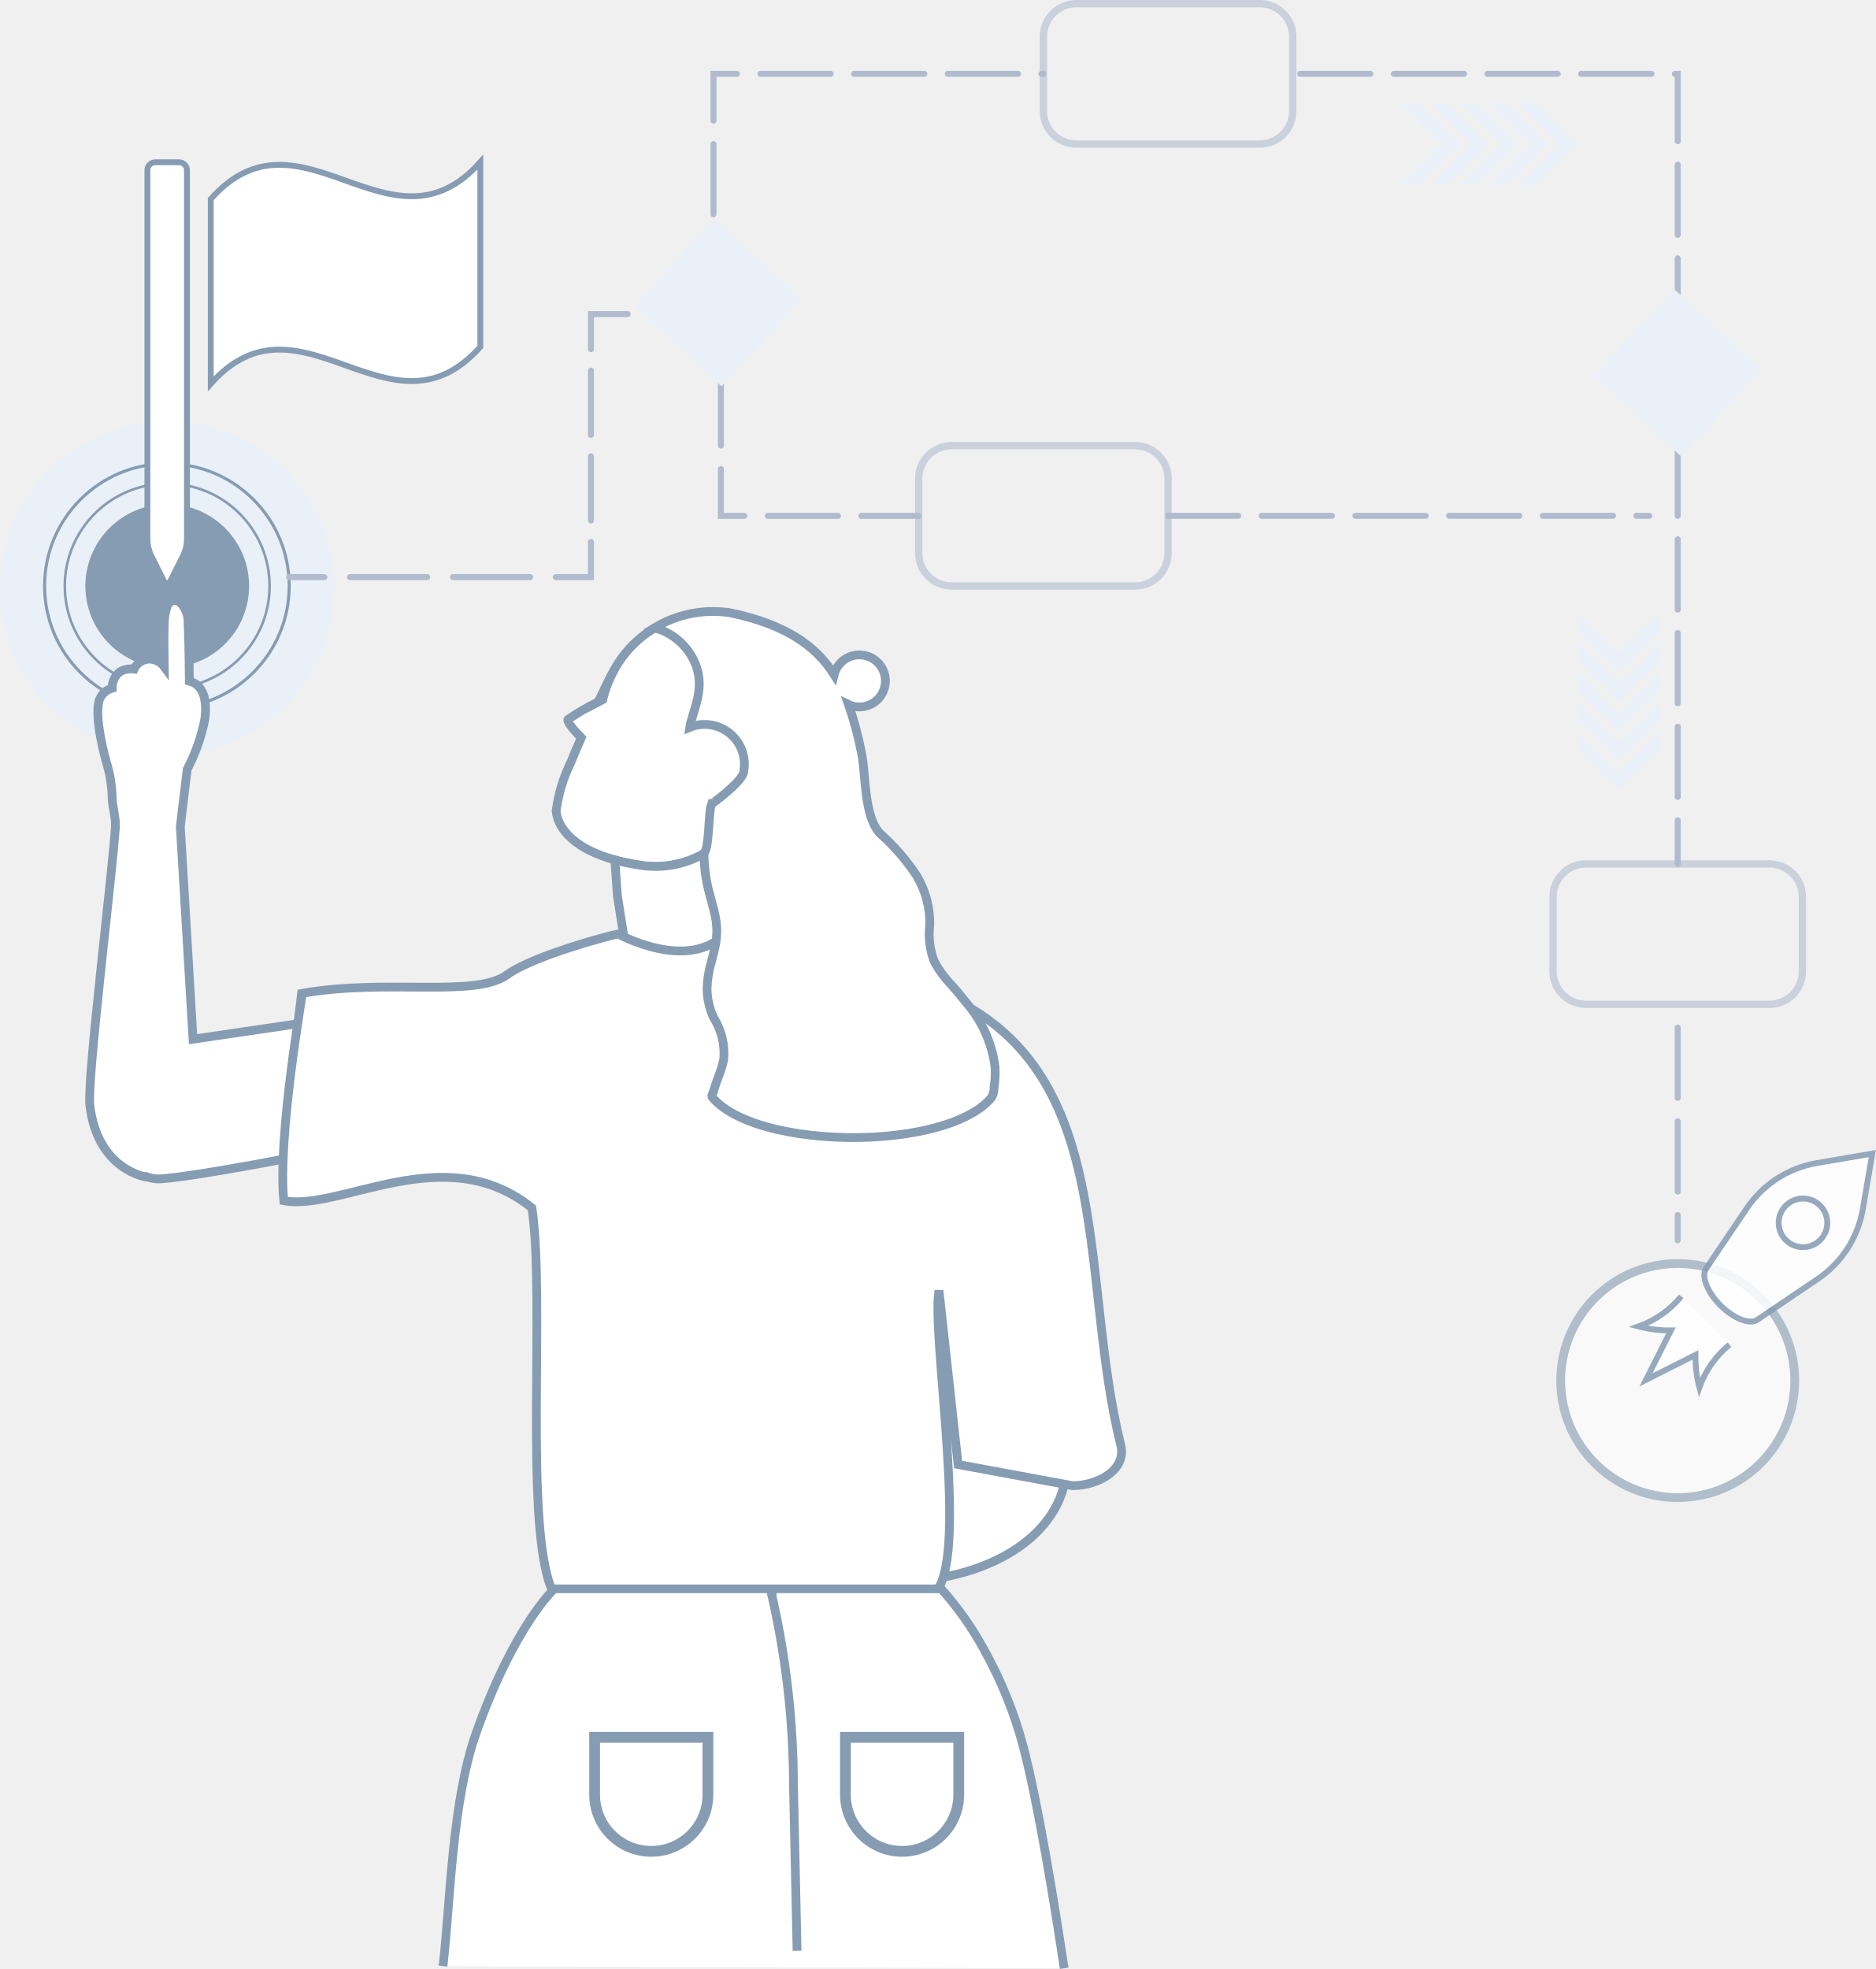
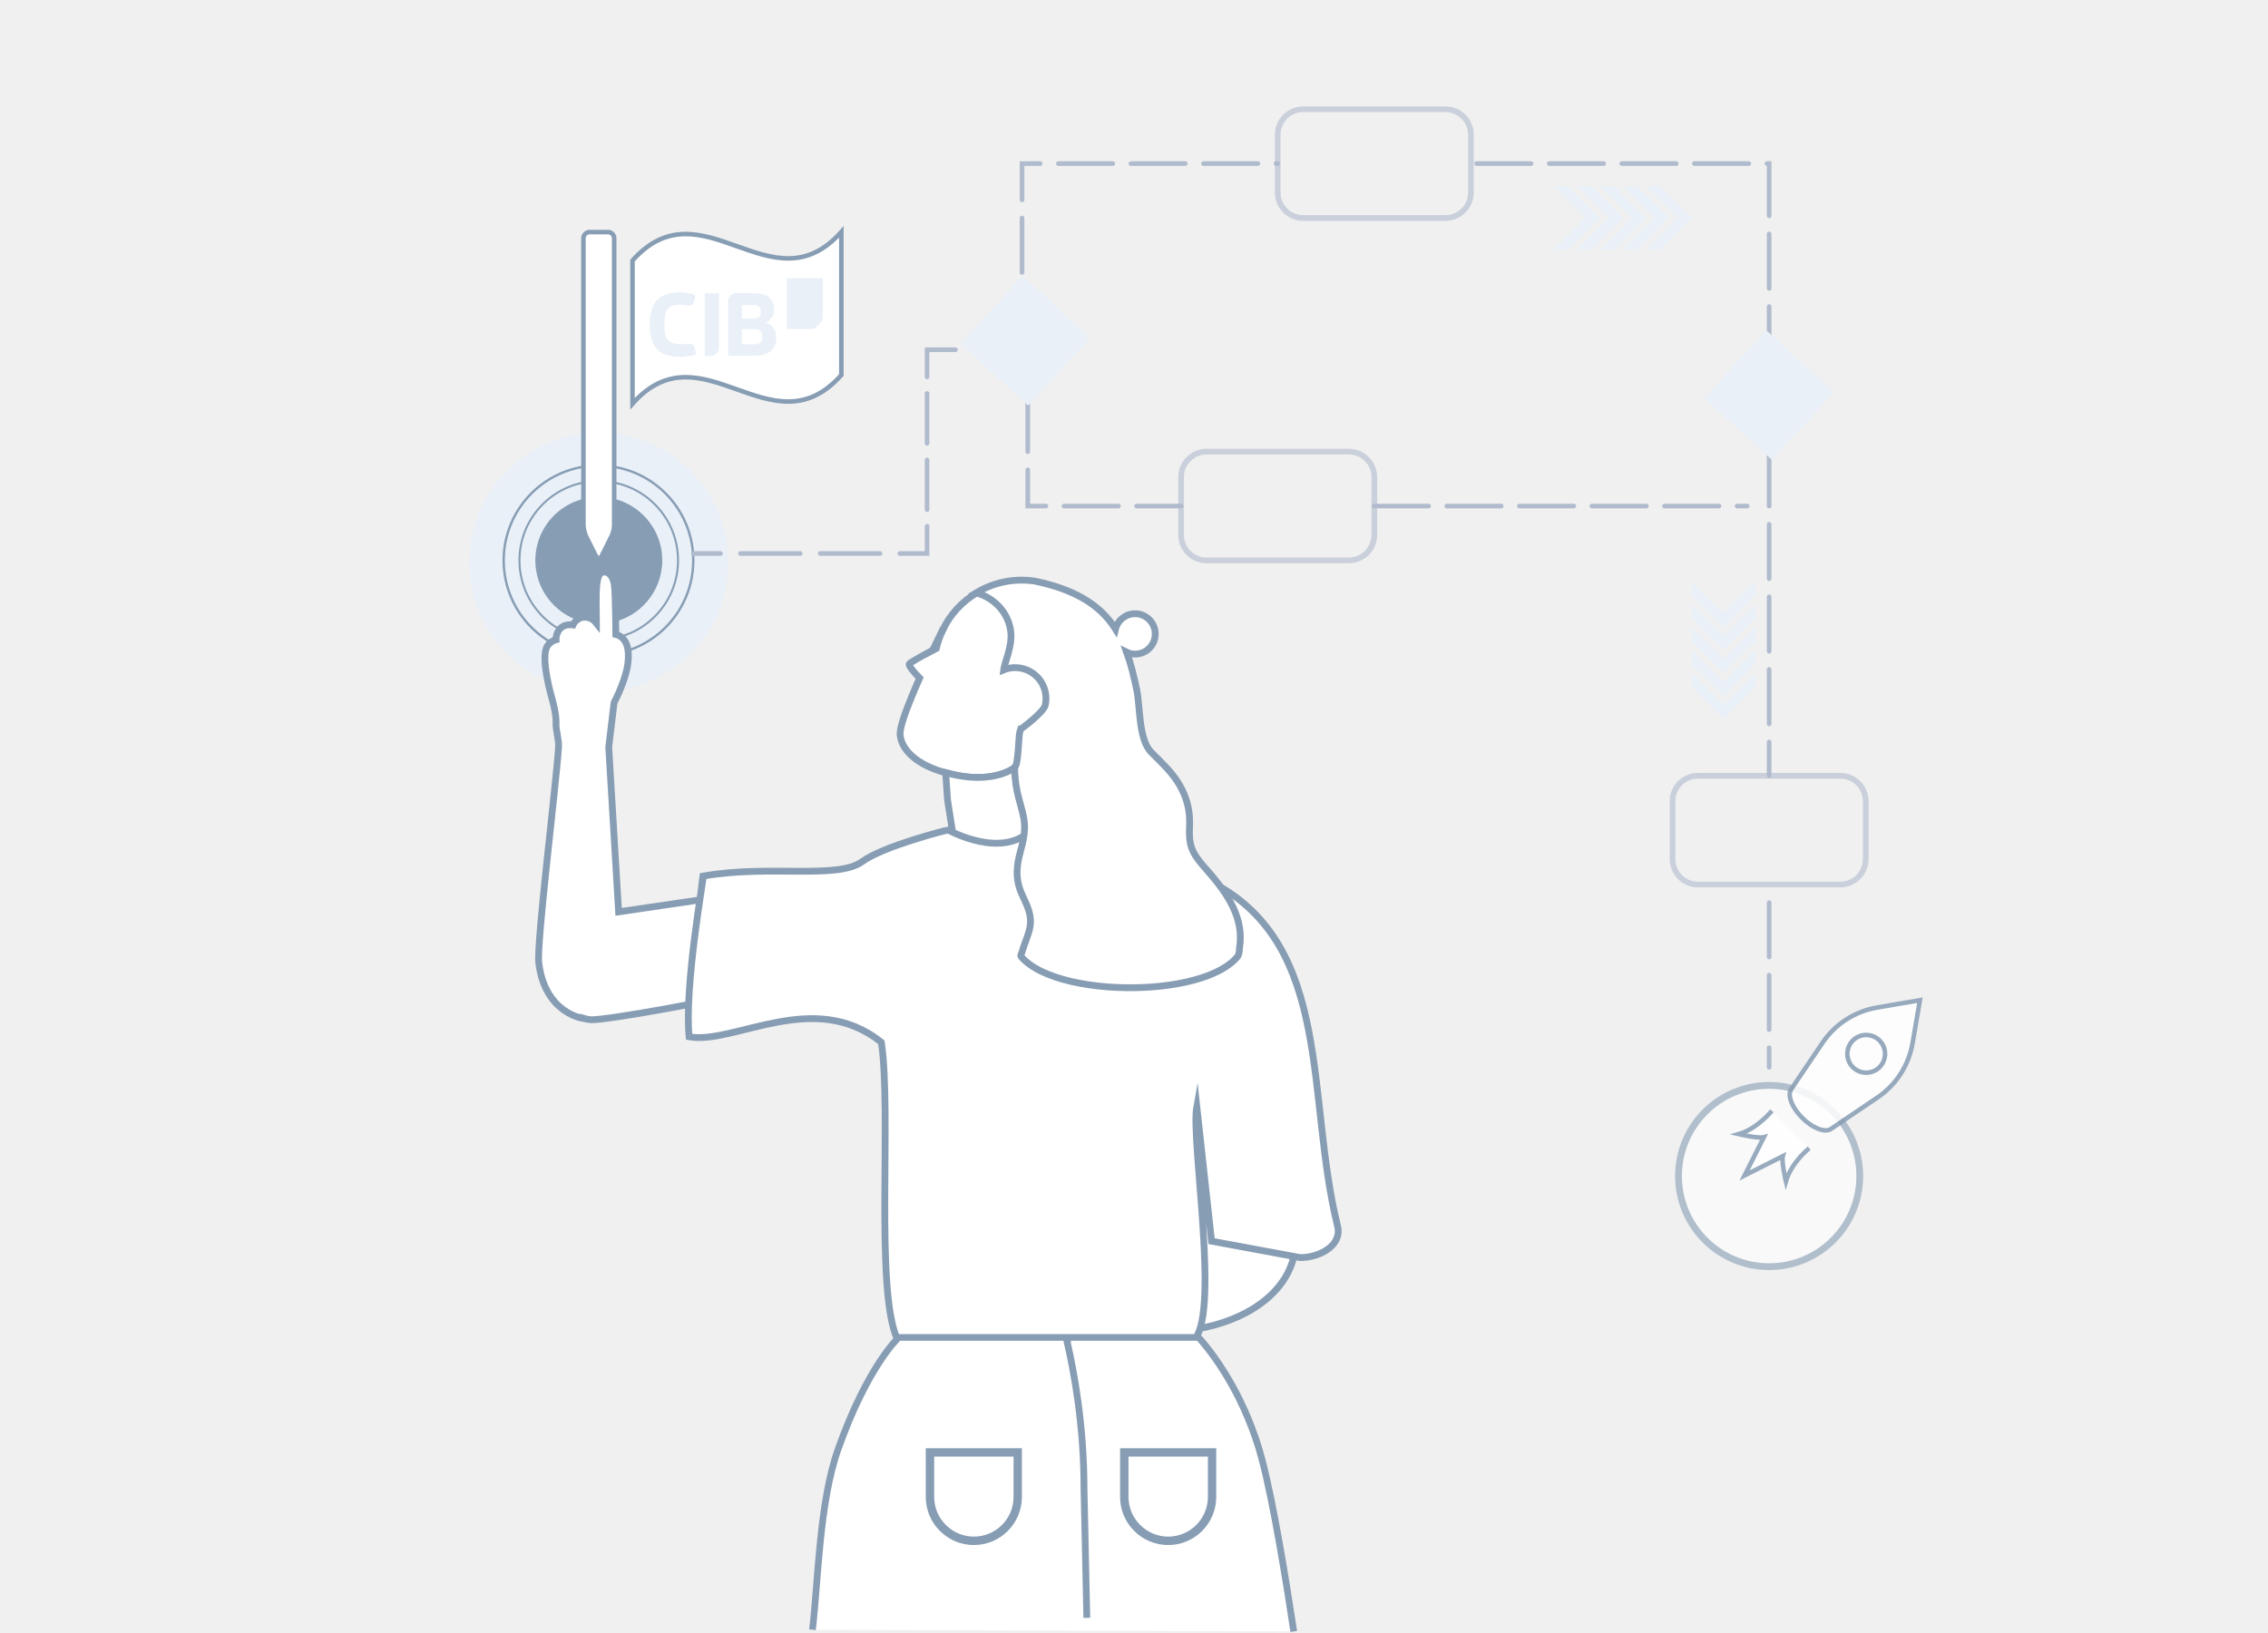
- <svg xmlns="http://www.w3.org/2000/svg" id="Group_1823" data-name="Group 1823" width="160.214" height="168.163" viewBox="0 0 160.214 168.163">
-   <defs>
-     <clipPath id="clip-path">
-       <rect id="Rectangle_905" data-name="Rectangle 905" width="160.214" height="168.163" fill="none" />
-     </clipPath>
-     <clipPath id="clip-path-3">
-       <rect id="Rectangle_894" data-name="Rectangle 894" width="20.738" height="20.739" transform="translate(132.923 107.538)" fill="none" />
-     </clipPath>
-     <clipPath id="clip-path-4">
-       <rect id="Rectangle_897" data-name="Rectangle 897" width="21.924" height="12.615" transform="translate(88.801)" fill="none" />
-     </clipPath>
-     <clipPath id="clip-path-5">
-       <rect id="Rectangle_899" data-name="Rectangle 899" width="21.924" height="12.615" transform="translate(78.152 37.747)" fill="none" />
-     </clipPath>
-     <clipPath id="clip-path-6">
-       <rect id="Rectangle_901" data-name="Rectangle 901" width="21.924" height="12.615" transform="translate(132.33 73.472)" fill="none" />
-     </clipPath>
-     <clipPath id="clip-path-7">
-       <rect id="Rectangle_903" data-name="Rectangle 903" width="21.251" height="21.251" transform="translate(138.963 98.214)" fill="none" />
-     </clipPath>
-   </defs>
-   <g id="Group_1822" data-name="Group 1822" clip-path="url(#clip-path)">
-     <path id="Path_4294" data-name="Path 4294" d="M134.746,12.305l-3.5,3.5h-1.55l3.5-3.5-3.5-3.5h1.55Z" fill="#e9f0f7" />
-     <path id="Path_4295" data-name="Path 4295" d="M132.22,12.305l-3.5,3.5h-1.55l3.5-3.5-3.5-3.5h1.55Z" fill="#e9f0f7" />
-     <path id="Path_4296" data-name="Path 4296" d="M129.694,12.305l-3.5,3.5h-1.55l3.5-3.5-3.5-3.5h1.55Z" fill="#e9f0f7" />
-     <path id="Path_4297" data-name="Path 4297" d="M127.168,12.305l-3.5,3.5h-1.55l3.5-3.5-3.5-3.5h1.55Z" fill="#e9f0f7" />
-     <path id="Path_4298" data-name="Path 4298" d="M124.642,12.305l-3.5,3.5h-1.55l3.5-3.5-3.5-3.5h1.55Z" fill="#e9f0f7" />
-     <path id="Path_4299" data-name="Path 4299" d="M138.246,67.516l-3.5-3.5v-1.55l3.5,3.5,3.5-3.5v1.55Z" fill="#e9f0f7" />
-     <path id="Path_4300" data-name="Path 4300" d="M138.246,64.99l-3.5-3.5v-1.55l3.5,3.5,3.5-3.5v1.55Z" fill="#e9f0f7" />
-     <path id="Path_4301" data-name="Path 4301" d="M138.246,62.464l-3.5-3.5v-1.55l3.5,3.5,3.5-3.5v1.55Z" fill="#e9f0f7" />
-     <path id="Path_4302" data-name="Path 4302" d="M138.246,59.938l-3.5-3.5v-1.55l3.5,3.5,3.5-3.5v1.55Z" fill="#e9f0f7" />
-     <path id="Path_4303" data-name="Path 4303" d="M138.246,57.412l-3.5-3.5V52.36l3.5,3.5,3.5-3.5v1.55Z" fill="#e9f0f7" />
-     <g id="Group_1821" data-name="Group 1821">
-       <g id="Group_1820" data-name="Group 1820" clip-path="url(#clip-path)">
-         <path id="Path_4304" data-name="Path 4304" d="M28.559,50.238A14.28,14.28,0,1,1,14.28,35.959,14.279,14.279,0,0,1,28.559,50.238" fill="#e9f0f7" />
-         <path id="Path_4305" data-name="Path 4305" d="M21.274,50.049a6.978,6.978,0,0,1-5.91,6.9,6.382,6.382,0,0,1-1.08.09,7.136,7.136,0,0,1-2.13-.33,6.991,6.991,0,1,1,9.12-6.66" fill="#869cb3" />
-         <g id="Group_1807" data-name="Group 1807" opacity="0.6">
-           <g id="Group_1806" data-name="Group 1806">
-             <g id="Group_1805" data-name="Group 1805" clip-path="url(#clip-path-3)">
-               <path id="Path_4306" data-name="Path 4306" d="M153.286,117.907a9.994,9.994,0,1,1-9.994-9.994,9.994,9.994,0,0,1,9.994,9.994" fill="#fff" />
-               <path id="Path_4307" data-name="Path 4307" d="M153.286,117.907a9.994,9.994,0,1,1-9.994-9.994A9.994,9.994,0,0,1,153.286,117.907Z" fill="none" stroke="#869cb3" stroke-width="0.75" />
-             </g>
-           </g>
-         </g>
-         <circle id="Ellipse_9" data-name="Ellipse 9" cx="8.745" cy="8.745" r="8.745" transform="translate(5.534 41.304)" fill="none" stroke="#869cb3" stroke-width="0.219" />
-         <path id="Path_4308" data-name="Path 4308" d="M24.7,50.049A10.446,10.446,0,1,1,14.252,39.6,10.446,10.446,0,0,1,24.7,50.049Z" fill="none" stroke="#869cb3" stroke-width="0.261" />
-         <line id="Line_326" data-name="Line 326" x2="3" transform="translate(24.698 49.288)" fill="none" stroke="#b0bbce" stroke-linecap="round" stroke-width="0.511" />
-         <line id="Line_327" data-name="Line 327" x2="16.479" transform="translate(29.896 49.288)" fill="none" stroke="#b0bbce" stroke-linecap="round" stroke-width="0.511" stroke-dasharray="6.592 2.197" />
-         <path id="Path_4309" data-name="Path 4309" d="M47.473,49.288h3v-3" fill="none" stroke="#b0bbce" stroke-linecap="round" stroke-width="0.511" />
-         <line id="Line_328" data-name="Line 328" y1="13.719" transform="translate(50.473 30.74)" fill="none" stroke="#b0bbce" stroke-linecap="round" stroke-width="0.511" stroke-dasharray="5.488 1.829" />
-         <path id="Path_4310" data-name="Path 4310" d="M50.473,29.825v-3H53.6" fill="none" stroke="#b0bbce" stroke-linecap="round" stroke-width="0.511" />
-         <path id="Path_4311" data-name="Path 4311" d="M60.939,18.3V6.307H89.114" fill="none" stroke="#b0bbce" stroke-linecap="round" stroke-width="0.511" stroke-dasharray="6 2" />
-         <path id="Path_4312" data-name="Path 4312" d="M61.572,32.059v12H78.465" fill="none" stroke="#b0bbce" stroke-linecap="round" stroke-width="0.511" stroke-dasharray="6 2" />
-         <rect id="Rectangle_895" data-name="Rectangle 895" width="10.114" height="10.114" transform="translate(54.171 26.149) rotate(-47.436)" fill="#e9f0f7" />
-         <g id="Group_1810" data-name="Group 1810" opacity="0.6">
-           <g id="Group_1809" data-name="Group 1809">
-             <g id="Group_1808" data-name="Group 1808" clip-path="url(#clip-path-4)">
-               <rect id="Rectangle_896" data-name="Rectangle 896" width="21.297" height="11.989" rx="2.811" transform="translate(89.114 0.313)" fill="none" stroke="#b0bbce" stroke-linecap="round" stroke-width="0.626" />
-             </g>
-           </g>
-         </g>
-         <g id="Group_1813" data-name="Group 1813" opacity="0.6">
-           <g id="Group_1812" data-name="Group 1812">
-             <g id="Group_1811" data-name="Group 1811" clip-path="url(#clip-path-5)">
-               <rect id="Rectangle_898" data-name="Rectangle 898" width="21.297" height="11.989" rx="2.811" transform="translate(78.465 38.06)" fill="none" stroke="#b0bbce" stroke-linecap="round" stroke-width="0.626" />
-             </g>
-           </g>
-         </g>
-         <g id="Group_1816" data-name="Group 1816" opacity="0.6">
-           <g id="Group_1815" data-name="Group 1815">
-             <g id="Group_1814" data-name="Group 1814" clip-path="url(#clip-path-6)">
-               <rect id="Rectangle_900" data-name="Rectangle 900" width="21.297" height="11.989" rx="2.811" transform="translate(132.643 73.785)" fill="none" stroke="#b0bbce" stroke-linecap="round" stroke-width="0.626" />
-             </g>
-           </g>
-         </g>
-         <path id="Path_4313" data-name="Path 4313" d="M111.045,6.307h32.247V73.784" fill="none" stroke="#b0bbce" stroke-linecap="round" stroke-width="0.511" stroke-dasharray="6 2" />
-         <line id="Line_329" data-name="Line 329" x2="41.102" transform="translate(99.763 44.054)" fill="none" stroke="#b0bbce" stroke-linecap="round" stroke-width="0.511" stroke-dasharray="6 2" />
-         <line id="Line_330" data-name="Line 330" y2="18.158" transform="translate(143.292 87.764)" fill="none" stroke="#b0bbce" stroke-linecap="round" stroke-width="0.511" stroke-dasharray="6 2" />
-         <rect id="Rectangle_902" data-name="Rectangle 902" width="10.114" height="10.114" transform="translate(136.147 32.144) rotate(-47.436)" fill="#e9f0f7" />
-         <path id="Path_4314" data-name="Path 4314" d="M29.857,97.731c-1.78.667-14.86,3.054-16.465,2.95a3.21,3.21,0,0,1-.816-.162l-.013.02S8.355,100,7.675,94.421c-.259-2.156,1.9-19.575,2.184-23.815.051-.712-.318-2.007-.279-2.544A11.2,11.2,0,0,0,9.088,65.1s-1.107-3.813-.6-5.335a1.635,1.635,0,0,1,1.094-.99,1.721,1.721,0,0,1,.647-1.392,1.887,1.887,0,0,1,1.217-.24,1.486,1.486,0,0,1,1.353-.854,1.634,1.634,0,0,1,1.237.666c-.007-1.068-.052-2.136-.02-3.2,0-.13.007-.259.013-.4a4.68,4.68,0,0,1,.3-1.709.7.7,0,0,1,1.061-.194,2.416,2.416,0,0,1,.674,1.858c.013.161.019.362.026.6.051,1.289.077,3.509.084,4.26.867.227,1.6,1.068,1.321,3.257A15.692,15.692,0,0,1,15.99,65.7l-.11.88-.48,4.027L16.487,88.75l11.559-1.7c.356,4.48-.6,7.622,1.811,10.684" fill="#fff" />
-         <path id="Path_4315" data-name="Path 4315" d="M29.857,97.731c-1.78.667-14.86,3.054-16.465,2.95a3.21,3.21,0,0,1-.816-.162l-.013.02S8.355,100,7.675,94.421c-.259-2.156,1.9-19.575,2.184-23.815.051-.712-.318-2.007-.279-2.544A11.2,11.2,0,0,0,9.088,65.1s-1.107-3.813-.6-5.335a1.635,1.635,0,0,1,1.094-.99,1.721,1.721,0,0,1,.647-1.392,1.887,1.887,0,0,1,1.217-.24,1.486,1.486,0,0,1,1.353-.854,1.634,1.634,0,0,1,1.237.666c-.007-1.068-.052-2.136-.02-3.2,0-.13.007-.259.013-.4a4.68,4.68,0,0,1,.3-1.709.7.7,0,0,1,1.061-.194,2.416,2.416,0,0,1,.674,1.858c.013.161.019.362.026.6.051,1.289.077,3.509.084,4.26.867.227,1.6,1.068,1.321,3.257A15.692,15.692,0,0,1,15.99,65.7l-.11.88-.48,4.027L16.487,88.75l11.559-1.7C28.4,91.527,27.442,94.669,29.857,97.731Z" fill="none" stroke="#869cb3" stroke-width="0.75" />
-         <path id="Path_4316" data-name="Path 4316" d="M91.129,125.208c-.25,5.12-4.86,8.25-9.92,9.36a19.676,19.676,0,0,1-3.39.44,9.337,9.337,0,0,1-8.73-5.67H78.7c.71-3.33,1.44-7,2.14-10.81l10.05.79a34.775,34.775,0,0,1,.24,5.89" fill="#fff" />
-         <path id="Path_4317" data-name="Path 4317" d="M91.129,125.208c-.25,5.12-4.86,8.25-9.92,9.36a19.676,19.676,0,0,1-3.39.44,9.337,9.337,0,0,1-8.73-5.67H78.7c.71-3.33,1.44-7,2.14-10.81l10.05.79A34.775,34.775,0,0,1,91.129,125.208Z" fill="none" stroke="#869cb3" stroke-width="0.75" />
-         <path id="Path_4318" data-name="Path 4318" d="M67.309,65.551c-.43.34.089,3.848-.461,3.948-.01,0-6.691,2.959-6.691,3.369a1.462,1.462,0,0,1-.13.09,8.359,8.359,0,0,1-5.67.88,16.923,16.923,0,0,1-1.84-.39v-.01c-3.22-.87-4.86-2.51-5.019-4.17a13.268,13.268,0,0,1,1.25-4.15c.049-.12.109-.24.149-.36a.2.2,0,0,1,.04-.08c.01-.03.02-.05.03-.08a1.214,1.214,0,0,0,.07-.18,2.879,2.879,0,0,0,.13-.31c.16-.37.321-.74.48-1.1-.61-.61-1.26-1.39-1.14-1.56a20.478,20.478,0,0,1,2.57-1.5l.01-.01c.13-.07.26-.14.38-.2a9.4,9.4,0,0,1,.71-1.99,9.532,9.532,0,0,1,3.76-4.13c1.58.47,6.25.549,6.86,2.139.67,1.74.935,1.8.435,3.487-.059.2,4.667,5.827,4.077,6.307" fill="#fff" />
-         <path id="Path_4319" data-name="Path 4319" d="M67.309,65.551c-.43.34.089,3.848-.461,3.948-.01,0-6.691,2.959-6.691,3.369a1.462,1.462,0,0,1-.13.09,8.359,8.359,0,0,1-5.67.88,16.923,16.923,0,0,1-1.84-.39v-.01c-3.22-.87-4.86-2.51-5.019-4.17a13.268,13.268,0,0,1,1.25-4.15c.049-.12.109-.24.149-.36a.2.2,0,0,1,.04-.08c.01-.03.02-.05.03-.08a1.214,1.214,0,0,0,.07-.18,2.879,2.879,0,0,0,.13-.31c.16-.37.321-.74.48-1.1-.61-.61-1.26-1.39-1.14-1.56a20.478,20.478,0,0,1,2.57-1.5l.01-.01c.13-.07.26-.14.38-.2a9.4,9.4,0,0,1,.71-1.99,9.532,9.532,0,0,1,3.76-4.13c1.58.47,6.25.549,6.86,2.139.67,1.74.935,1.8.435,3.487C63.173,59.444,67.9,65.071,67.309,65.551Z" fill="none" stroke="#869cb3" stroke-width="0.75" />
-         <path id="Path_4320" data-name="Path 4320" d="M52.177,57.748a9.4,9.4,0,0,0-.71,1.99c-.12.06-.25.13-.38.2.62-1.3,1.08-2.19,1.08-2.19Z" fill="#fff" />
-         <path id="Path_4321" data-name="Path 4321" d="M52.177,57.748a9.4,9.4,0,0,0-.71,1.99c-.12.06-.25.13-.38.2.62-1.3,1.08-2.19,1.08-2.19Z" fill="none" stroke="#869cb3" stroke-width="0.75" />
-         <path id="Path_4322" data-name="Path 4322" d="M62.14,84.979H54.07l-1.343-8.5-.21-2.99v-.04a16.923,16.923,0,0,0,1.84.39,8.359,8.359,0,0,0,5.67-.88,1.462,1.462,0,0,0,.13-.09,14.327,14.327,0,0,0,.23,2.38c.2,1.11.6,2.17.79,3.28.14.81,1.113,5.681.963,6.451" fill="#fff" />
-         <path id="Path_4323" data-name="Path 4323" d="M62.14,84.979H54.07l-1.343-8.5-.21-2.99v-.04a16.923,16.923,0,0,0,1.84.39,8.359,8.359,0,0,0,5.67-.88,1.462,1.462,0,0,0,.13-.09,14.327,14.327,0,0,0,.23,2.38c.2,1.11.6,2.17.79,3.28C61.317,79.338,62.29,84.209,62.14,84.979Z" fill="none" stroke="#869cb3" stroke-width="0.75" />
-         <path id="Path_4324" data-name="Path 4324" d="M95.722,123.429c-3.5-14.12-.445-30.841-13.735-37.841,1.3,1.66-6.483-3.573-10.913-3.363-5.5.26-9.288-1.743-9.068-2.553-3.225,3.426-9.206.09-9.206.09-.263.021-7.139,1.783-9.483,3.484-2.717,1.991-10.245.318-17.489,1.586.01.1-2.133,12.284-1.59,17.716,4.89.906,13.768-5.361,21.192.615,1.161,7.62-.729,27.278,1.758,32.728l32.519.247c3.208-2.371-.208-22.1.492-25.913l1.63,14.85,9.779,1.81c2.159,0,4.634-1.356,4.114-3.456" fill="#fff" />
-         <path id="Path_4325" data-name="Path 4325" d="M95.722,123.429c-3.5-14.12-.445-30.841-13.735-37.841,1.3,1.66-6.483-3.573-10.913-3.363-5.5.26-9.288-1.743-9.068-2.553-3.225,3.426-9.206.09-9.206.09-.263.021-7.139,1.783-9.483,3.484-2.717,1.991-10.245.318-17.489,1.586.01.1-2.133,12.284-1.59,17.716,4.89.906,13.768-5.361,21.192.615,1.161,7.62-.729,27.278,1.758,32.728l32.519.247c3.208-2.371-.208-22.1.492-25.913l1.63,14.85,9.779,1.81C93.767,126.885,96.242,125.529,95.722,123.429Z" fill="none" stroke="#869cb3" stroke-width="0.75" />
-         <path id="Path_4326" data-name="Path 4326" d="M37.838,167.914c.635-5.42.74-14.029,2.832-19.92,3.266-9.21,6.677-12.3,6.677-12.3H80.389a27.775,27.775,0,0,1,3.676,5.23,35.7,35.7,0,0,1,3.314,8.18c1.29,4.89,2.678,13.5,3.509,19" fill="#fff" />
-         <path id="Path_4327" data-name="Path 4327" d="M37.838,167.914c.635-5.42.74-14.029,2.832-19.92,3.266-9.21,6.677-12.3,6.677-12.3H80.389a27.775,27.775,0,0,1,3.676,5.23,35.7,35.7,0,0,1,3.314,8.18c1.29,4.89,2.678,13.5,3.509,19" fill="none" stroke="#869cb3" stroke-width="0.742" />
-         <path id="Path_4328" data-name="Path 4328" d="M84.9,92.848a1.663,1.663,0,0,1-.21.88c-1.69,2.05-5.86,3.18-10.29,3.39-5.5.26-11.42-.88-13.56-3.39-.12-.14.07-.37.11-.55.25-.93.7-1.79.87-2.74a5.8,5.8,0,0,0-.87-3.53,5.86,5.86,0,0,1-.56-2.5,9.243,9.243,0,0,1,.37-2.28c.12-.43.23-.85.31-1.26a6.33,6.33,0,0,0,.07-2.34c-.19-1.11-.59-2.17-.79-3.28a14.327,14.327,0,0,1-.23-2.38c.43-.3.42-3.33.57-3.9.03-.12.07-.23.11-.35h.01c.06.01,2.51-1.82,2.69-2.62a3.4,3.4,0,0,0-2.6-4.05,3.355,3.355,0,0,0-1.99.17,3.2,3.2,0,0,1,.13-.56c.5-1.69,1.04-3.07.37-4.81a5.254,5.254,0,0,0-3.51-3.13,9.634,9.634,0,0,1,6.19-1.32h.02a.761.761,0,0,1,.21.03.037.037,0,0,0,.03.01h.03c.58.12,1.12.25,1.63.4h.02c3.69,1.06,5.83,2.7,7.21,4.88a2.223,2.223,0,1,1,2.16,2.76,2.08,2.08,0,0,1-.93-.21,29.961,29.961,0,0,1,1.11,4.14c.4,1.93.18,5.46,1.62,6.91a17.991,17.991,0,0,1,3.1,3.59,7.86,7.86,0,0,1,1.11,4.17,6.6,6.6,0,0,0,.36,3.09,9.011,9.011,0,0,0,1.51,2.07c.42.47.83.96,1.21,1.45a10.433,10.433,0,0,1,2.49,5.49v.03a7.351,7.351,0,0,1-.08,1.74" fill="#fff" />
-         <path id="Path_4329" data-name="Path 4329" d="M84.9,92.848a1.663,1.663,0,0,1-.21.88c-1.69,2.05-5.86,3.18-10.29,3.39-5.5.26-11.42-.88-13.56-3.39-.12-.14.07-.37.11-.55.25-.93.7-1.79.87-2.74a5.8,5.8,0,0,0-.87-3.53,5.86,5.86,0,0,1-.56-2.5,9.243,9.243,0,0,1,.37-2.28c.12-.43.23-.85.31-1.26a6.33,6.33,0,0,0,.07-2.34c-.19-1.11-.59-2.17-.79-3.28a14.327,14.327,0,0,1-.23-2.38c.43-.3.42-3.33.57-3.9.03-.12.07-.23.11-.35h.01c.06.01,2.51-1.82,2.69-2.62a3.4,3.4,0,0,0-2.6-4.05,3.355,3.355,0,0,0-1.99.17,3.2,3.2,0,0,1,.13-.56c.5-1.69,1.04-3.07.37-4.81a5.254,5.254,0,0,0-3.51-3.13,9.634,9.634,0,0,1,6.19-1.32h.02a.761.761,0,0,1,.21.03.037.037,0,0,0,.03.01h.03c.58.12,1.12.25,1.63.4h.02c3.69,1.06,5.83,2.7,7.21,4.88a2.223,2.223,0,1,1,2.16,2.76,2.08,2.08,0,0,1-.93-.21,29.961,29.961,0,0,1,1.11,4.14c.4,1.93.18,5.46,1.62,6.91a17.991,17.991,0,0,1,3.1,3.59,7.86,7.86,0,0,1,1.11,4.17,6.6,6.6,0,0,0,.36,3.09,9.011,9.011,0,0,0,1.51,2.07c.42.47.83.96,1.21,1.45a10.433,10.433,0,0,1,2.49,5.49v.03A7.351,7.351,0,0,1,84.9,92.848Z" fill="none" stroke="#869cb3" stroke-width="0.75" />
-         <path id="Path_4330" data-name="Path 4330" d="M68.076,166.6l-.309-14.254a73.384,73.384,0,0,0-1.87-16.21h.43" fill="#fff" />
-         <path id="Path_4331" data-name="Path 4331" d="M68.076,166.6l-.309-14.254a73.384,73.384,0,0,0-1.87-16.21h.43" fill="none" stroke="#869cb3" stroke-width="0.75" />
-         <path id="Path_4332" data-name="Path 4332" d="M55.624,158.282a5.01,5.01,0,0,0,5.005-5.005v-5.071H50.619v5.071a5.01,5.01,0,0,0,5.005,5.005m4.672-9.743v4.738a4.672,4.672,0,1,1-9.344,0v-4.738Z" fill="#fff" />
-         <path id="Path_4333" data-name="Path 4333" d="M55.624,158.282a5.01,5.01,0,0,0,5.005-5.005v-5.071H50.619v5.071A5.01,5.01,0,0,0,55.624,158.282Zm4.672-9.743v4.738a4.672,4.672,0,1,1-9.344,0v-4.738Z" fill="none" stroke="#869cb3" stroke-width="0.589" />
-         <path id="Path_4334" data-name="Path 4334" d="M77.046,158.282a5.01,5.01,0,0,0,5.005-5.005v-5.071H72.041v5.071a5.01,5.01,0,0,0,5,5.005m4.672-9.743v4.738a4.672,4.672,0,1,1-9.344,0v-4.738Z" fill="#fff" />
-         <path id="Path_4335" data-name="Path 4335" d="M77.046,158.282a5.01,5.01,0,0,0,5.005-5.005v-5.071H72.041v5.071A5.01,5.01,0,0,0,77.046,158.282Zm4.672-9.743v4.738a4.672,4.672,0,1,1-9.344,0v-4.738Z" fill="none" stroke="#869cb3" stroke-width="0.589" />
-         <path id="Path_4336" data-name="Path 4336" d="M13.974,49.574c.166.333.439.333.605,0L15.667,47.4a3.419,3.419,0,0,0,.3-1.281V14.531a.675.675,0,0,0-.676-.674H13.265a.678.678,0,0,0-.677.676V46.121a3.414,3.414,0,0,0,.3,1.281Z" fill="#fff" />
-         <path id="Path_4337" data-name="Path 4337" d="M13.974,49.574c.166.333.439.333.605,0L15.667,47.4a3.419,3.419,0,0,0,.3-1.281V14.531a.675.675,0,0,0-.676-.674H13.265a.678.678,0,0,0-.677.676V46.121a3.414,3.414,0,0,0,.3,1.281Z" fill="none" stroke="#869cb3" stroke-width="0.5" />
-         <path id="Path_4338" data-name="Path 4338" d="M18,17V32.78c7.675-8.628,15.349,5.472,23.024-3.156V13.841C33.349,22.469,25.675,8.37,18,17" fill="#fff" />
-         <path id="Path_4339" data-name="Path 4339" d="M18,17V32.78c7.675-8.628,15.349,5.472,23.024-3.156V13.841C33.349,22.469,25.675,8.37,18,17Z" fill="none" stroke="#869cb3" stroke-width="0.5" />
-         <g id="Group_1819" data-name="Group 1819" opacity="0.85">
-           <g id="Group_1818" data-name="Group 1818">
-             <g id="Group_1817" data-name="Group 1817" clip-path="url(#clip-path-7)">
-               <path id="Path_4340" data-name="Path 4340" d="M159.1,103.262l.812-4.741-4.742.811a9.048,9.048,0,0,0-5.968,3.85l-3.485,5.155c-.434.646.083,2.008,1.227,3.152s2.505,1.66,3.151,1.226l5.155-3.485a9.046,9.046,0,0,0,3.85-5.968" fill="#fff" />
-               <path id="Path_4341" data-name="Path 4341" d="M159.1,103.262l.812-4.741-4.742.811a9.048,9.048,0,0,0-5.968,3.85l-3.485,5.155c-.434.646.083,2.008,1.227,3.152s2.505,1.66,3.151,1.226l5.155-3.485A9.046,9.046,0,0,0,159.1,103.262Z" fill="none" stroke="#869cb3" stroke-width="0.5" />
-               <path id="Path_4342" data-name="Path 4342" d="M155.46,105.907a2.077,2.077,0,1,1,0-2.938,2.078,2.078,0,0,1,0,2.938" fill="#fff" />
-               <circle id="Ellipse_10" data-name="Ellipse 10" cx="2.077" cy="2.077" r="2.077" transform="translate(151.913 102.36)" fill="none" stroke="#869cb3" stroke-width="0.5" />
-               <path id="Path_4343" data-name="Path 4343" d="M147.709,114.839a8.406,8.406,0,0,0-2.567,3.647,10.33,10.33,0,0,1-.337-2.769l-4.222,2.128,2.128-4.222a10.33,10.33,0,0,1-2.769-.337,8.406,8.406,0,0,0,3.647-2.567" fill="#fff" />
-               <path id="Path_4344" data-name="Path 4344" d="M147.709,114.839a8.406,8.406,0,0,0-2.567,3.647,10.33,10.33,0,0,1-.337-2.769l-4.222,2.128,2.128-4.222a10.33,10.33,0,0,1-2.769-.337,8.406,8.406,0,0,0,3.647-2.567" fill="none" stroke="#869cb3" stroke-width="0.5" />
-             </g>
-           </g>
-         </g>
-       </g>
-     </g>
+ <svg xmlns="http://www.w3.org/2000/svg" id="a" viewBox="0 0 250 180">
+   <polygon points="186.47 24.03 182.97 27.53 181.42 27.53 184.92 24.03 181.42 20.53 182.97 20.53 186.47 24.03" style="fill:#e9f0f8;" />
+   <polygon points="183.94 24.03 180.44 27.53 178.89 27.53 182.39 24.03 178.89 20.53 180.44 20.53 183.94 24.03" style="fill:#e9f0f8;" />
+   <polygon points="181.42 24.03 177.91 27.53 176.36 27.53 179.87 24.03 176.36 20.53 177.91 20.53 181.42 24.03" style="fill:#e9f0f8;" />
+   <polygon points="178.89 24.03 175.39 27.53 173.84 27.53 177.34 24.03 173.84 20.53 175.39 20.53 178.89 24.03" style="fill:#e9f0f8;" />
+   <polygon points="176.36 24.03 172.86 27.53 171.31 27.53 174.81 24.03 171.31 20.53 172.86 20.53 176.36 24.03" style="fill:#e9f0f8;" />
+   <polygon points="189.97 79.24 186.47 75.74 186.47 74.19 189.97 77.69 193.47 74.19 193.47 75.74 189.97 79.24" style="fill:#e9f0f8;" />
+   <polygon points="189.97 76.71 186.47 73.21 186.47 71.66 189.97 75.16 193.47 71.66 193.47 73.21 189.97 76.71" style="fill:#e9f0f8;" />
+   <polygon points="189.97 74.19 186.47 70.69 186.47 69.14 189.97 72.64 193.47 69.14 193.47 70.69 189.97 74.19" style="fill:#e9f0f8;" />
+   <polygon points="189.97 71.66 186.47 68.16 186.47 66.61 189.97 70.11 193.47 66.61 193.47 68.16 189.97 71.66" style="fill:#e9f0f8;" />
+   <polygon points="189.97 69.14 186.47 65.63 186.47 64.08 189.97 67.59 193.47 64.08 193.47 65.63 189.97 69.14" style="fill:#e9f0f8;" />
+   <circle cx="66" cy="61.96" r="14.28" style="fill:#e9f0f8;" />
+   <path d="M73,61.77c0,3.49-2.56,6.39-5.91,6.9-.35.06-.71.09-1.08.09-.74,0-1.46-.12-2.13-.33-2.83-.9-4.87-3.54-4.87-6.66,0-3.86,3.13-6.99,7-6.99s6.99,3.13,6.99,6.99Z" style="fill:#879db4;" />
+   <circle cx="195.01" cy="129.63" r="9.99" style="fill:#fff; opacity:.6; stroke:#879db4; stroke-miterlimit:10; stroke-width:.75px;" />
+   <circle cx="66" cy="61.77" r="8.74" style="fill:none; stroke:#879db4; stroke-miterlimit:10; stroke-width:.22px;" />
+   <circle cx="65.97" cy="61.77" r="10.45" style="fill:none; stroke:#879db4; stroke-miterlimit:10; stroke-width:.26px;" />
+   <line x1="76.42" y1="61.01" x2="79.42" y2="61.01" style="fill:none; stroke:#b0bbcd; stroke-linecap:round; stroke-miterlimit:10; stroke-width:.51px;" />
+   <line x1="81.62" y1="61.01" x2="98.1" y2="61.01" style="fill:none; stroke:#b0bbcd; stroke-dasharray:6.59 2.2; stroke-linecap:round; stroke-miterlimit:10; stroke-width:.51px;" />
+   <polyline points="99.19 61.01 102.19 61.01 102.19 58.01" style="fill:none; stroke:#b0bbcd; stroke-linecap:round; stroke-miterlimit:10; stroke-width:.51px;" />
+   <line x1="102.19" y1="56.18" x2="102.19" y2="42.46" style="fill:none; stroke:#b0bbcd; stroke-dasharray:5.49 1.83; stroke-linecap:round; stroke-miterlimit:10; stroke-width:.51px;" />
+   <polyline points="102.19 41.55 102.19 38.55 105.32 38.55" style="fill:none; stroke:#b0bbcd; stroke-linecap:round; stroke-miterlimit:10; stroke-width:.51px;" />
+   <polyline points="112.66 30.03 112.66 18.03 140.84 18.03" style="fill:none; stroke:#b0bbcd; stroke-dasharray:6 2; stroke-linecap:round; stroke-miterlimit:10; stroke-width:.51px;" />
+   <polyline points="113.29 43.78 113.29 55.78 130.19 55.78" style="fill:none; stroke:#b0bbcd; stroke-dasharray:6 2; stroke-linecap:round; stroke-miterlimit:10; stroke-width:.51px;" />
+   <rect x="107.98" y="32.51" width="10.11" height="10.11" transform="translate(8.91 95.41) rotate(-47.44)" style="fill:#e9f0f8;" />
+   <rect x="140.84" y="12.04" width="21.3" height="11.99" rx="2.81" ry="2.81" style="fill:none; opacity:.6; stroke:#b0bbcd; stroke-linecap:round; stroke-miterlimit:10; stroke-width:.63px;" />
+   <rect x="130.19" y="49.78" width="21.3" height="11.99" rx="2.81" ry="2.81" style="fill:none; opacity:.6; stroke:#b0bbcd; stroke-linecap:round; stroke-miterlimit:10; stroke-width:.63px;" />
+   <rect x="184.36" y="85.51" width="21.3" height="11.99" rx="2.81" ry="2.81" style="fill:none; opacity:.6; stroke:#b0bbcd; stroke-linecap:round; stroke-miterlimit:10; stroke-width:.63px;" />
+   <polyline points="162.77 18.03 195.01 18.03 195.01 85.51" style="fill:none; stroke:#b0bbcd; stroke-dasharray:6 2; stroke-linecap:round; stroke-miterlimit:10; stroke-width:.51px;" />
+   <line x1="151.48" y1="55.78" x2="192.59" y2="55.78" style="fill:none; stroke:#b0bbcd; stroke-dasharray:6 2; stroke-linecap:round; stroke-miterlimit:10; stroke-width:.51px;" />
+   <line x1="195.01" y1="99.49" x2="195.01" y2="117.65" style="fill:none; stroke:#b0bbcd; stroke-dasharray:6 2; stroke-linecap:round; stroke-miterlimit:10; stroke-width:.51px;" />
+   <rect x="189.96" y="38.51" width="10.11" height="10.11" transform="translate(31.02 157.73) rotate(-47.44)" style="fill:#e9f0f8;" />
+   <path d="M81.58,109.45c-1.78.67-14.86,3.05-16.47,2.95-.29-.02-.56-.08-.82-.16v.02s-4.22-.54-4.9-6.12c-.26-2.16,1.91-19.57,2.18-23.81.05-.71-.32-2.01-.28-2.54.08-1.06-.49-2.96-.49-2.96,0,0-1.11-3.81-.6-5.33.27-.79,1.09-.99,1.09-.99,0,0-.05-.88.65-1.39.48-.35,1.22-.24,1.22-.24,0,0,.38-.87,1.35-.85.61.01,1.02.39,1.24.67,0-1.07-.05-2.14-.02-3.2,0-.13,0-.26.01-.39.03-.58.06-1.17.3-1.71.18-.41.71-.45,1.06-.19.56.41.64,1.26.67,1.86.01.16.02.36.03.6.05,1.29.08,3.51.08,4.26.87.23,1.61,1.07,1.32,3.26-.2,1.58-1.18,3.62-1.51,4.27l-.11.88-.48,4.03,1.09,18.14,11.56-1.7c.36,4.48-.6,7.62,1.81,10.68Z" style="fill:#fff; stroke:#879db4; stroke-miterlimit:10; stroke-width:.75px;" />
+   <path d="M142.85,136.93c-.25,5.12-4.86,8.25-9.92,9.36-1.12.25-2.27.39-3.39.44-3.68.15-7.33-2.26-8.73-5.67h9.61c.71-3.33,1.44-7,2.14-10.81l10.05.79c.2,1.64.35,3.7.24,5.89Z" style="fill:#fff; stroke:#879db4; stroke-miterlimit:10; stroke-width:.75px;" />
+   <path d="M119.03,77.28c-.43.34.09,3.85-.46,3.95-.01,0-6.69,2.96-6.69,3.37-.04.03-.08.06-.13.09-1.42.94-3.63,1.21-5.67.88-.66-.1-1.28-.24-1.84-.39h0c-3.22-.88-4.86-2.52-5.02-4.18-.06-.69.5-2.33,1.25-4.15.05-.12.11-.24.15-.36.01-.03.02-.06.04-.08.01-.03.02-.05.03-.08.03-.06.05-.12.07-.18.05-.1.09-.2.13-.31.16-.37.32-.74.48-1.1-.61-.61-1.26-1.39-1.14-1.56.12-.17,1.48-.92,2.57-1.5h.01c.13-.08.26-.15.38-.21.17-.7.4-1.37.71-1.99.82-1.75,2.15-3.17,3.76-4.13,1.58.47,6.25.55,6.86,2.14.67,1.74.94,1.8.44,3.49-.06.2,4.67,5.83,4.08,6.31Z" style="fill:#fff; stroke:#879db4; stroke-miterlimit:10; stroke-width:.75px;" />
+   <path d="M103.9,69.47c-.31.62-.54,1.29-.71,1.99-.12.06-.25.13-.38.2.62-1.3,1.08-2.19,1.08-2.19h.01Z" style="fill:#fff; stroke:#879db4; stroke-miterlimit:10; stroke-width:.75px;" />
+   <path d="M113.86,96.7h-8.07l-1.34-8.5-.21-2.99v-.04c.56.15,1.18.29,1.84.39,2.04.33,4.25.06,5.67-.88.05-.03.09-.06.13-.09.01.81.09,1.61.23,2.38.2,1.11.6,2.17.79,3.28.14.81,1.11,5.68.96,6.45Z" style="fill:#fff; stroke:#879db4; stroke-miterlimit:10; stroke-width:.75px;" />
+   <path d="M147.44,135.15c-3.5-14.12-.44-30.84-13.73-37.84,1.3,1.66-6.48-3.57-10.91-3.36-5.5.26-9.29-1.74-9.07-2.55-3.22,3.43-9.21.09-9.21.09-.26.02-7.14,1.78-9.48,3.48-2.72,1.99-10.25.32-17.49,1.59.01.1-2.13,12.28-1.59,17.72,4.89.91,13.77-5.36,21.19.61,1.16,7.62-.73,27.28,1.76,32.73l32.52.25c3.21-2.37-.21-22.1.49-25.91l1.63,14.85,9.78,1.81c2.16,0,4.63-1.36,4.11-3.46Z" style="fill:#fff; stroke:#879db4; stroke-miterlimit:10; stroke-width:.75px;" />
+   <path d="M89.56,179.64c.64-5.42.74-14.03,2.83-19.92,3.27-9.21,6.68-12.3,6.68-12.3h33.04s1.78,1.85,3.68,5.23c1.19,2.14,2.44,4.9,3.31,8.18,1.29,4.89,2.68,13.5,3.51,19" style="fill:#fff; stroke:#879db4; stroke-miterlimit:10; stroke-width:.74px;" />
+   <path d="M136.62,104.57c.03.21-.08.72-.21.88-1.69,2.05-5.86,3.18-10.29,3.39-5.5.26-11.42-.88-13.56-3.39-.12-.14.07-.37.11-.55.25-.93.7-1.79.87-2.74.23-1.32-.34-2.38-.87-3.53-.4-.88-.56-1.68-.56-2.5.01-.72.15-1.47.37-2.28.12-.43.23-.85.31-1.26.15-.77.21-1.53.07-2.34-.19-1.11-.59-2.17-.79-3.28-.14-.77-.22-1.57-.23-2.38.43-.3.42-3.33.57-3.9.03-.12.07-.23.11-.35h.01c.06,0,2.51-1.82,2.69-2.62.4-1.84-.76-3.65-2.6-4.05-.69-.15-1.38-.08-1.99.17.02-.18.07-.36.13-.56.5-1.69,1.04-3.07.37-4.81-.61-1.59-1.93-2.66-3.51-3.13,1.81-1.09,3.97-1.6,6.19-1.32h.02c.07,0,.14.01.21.03.01.01.02.01.03.01h.03c.58.12,1.12.25,1.63.4h.02c3.69,1.06,5.83,2.7,7.21,4.88.24-.97,1.12-1.69,2.16-1.69,1.23,0,2.22,1,2.22,2.23s-.99,2.22-2.22,2.22c-.33,0-.65-.07-.93-.21.46,1.26.8,2.65,1.11,4.14.4,1.93.18,5.46,1.62,6.91,1.13,1.14,2.29,2.18,3.1,3.59.75,1.28,1.14,2.69,1.11,4.17-.02,1.07-.11,2.1.36,3.09.37.78.94,1.43,1.51,2.07.42.47.83.96,1.21,1.45,1.3,1.66,2.32,3.45,2.49,5.49v.03c.04.56.02,1.14-.08,1.74Z" style="fill:#fff; stroke:#879db4; stroke-miterlimit:10; stroke-width:.75px;" />
+   <path d="M119.8,178.33l-.31-14.25c0-6.92-1.09-12.85-1.87-16.21h.43" style="fill:#fff; stroke:#879db4; stroke-miterlimit:10; stroke-width:.75px;" />
+   <path d="M107.35,170.01c2.76,0,5-2.25,5-5.01v-5.07h-10.01v5.07c0,2.76,2.25,5.01,5.01,5.01ZM112.02,160.26v4.74c0,2.58-2.1,4.67-4.67,4.67s-4.67-2.1-4.67-4.67v-4.74h9.34Z" style="fill:#fff; stroke:#879db4; stroke-miterlimit:10; stroke-width:.59px;" />
+   <path d="M128.77,170.01c2.76,0,5-2.25,5-5.01v-5.07h-10.01v5.07c0,2.76,2.25,5.01,5,5.01ZM133.44,160.26v4.74c0,2.58-2.1,4.67-4.67,4.67s-4.67-2.1-4.67-4.67v-4.74h9.34Z" style="fill:#fff; stroke:#879db4; stroke-miterlimit:10; stroke-width:.59px;" />
+   <path d="M65.7,61.3c.17.33.44.33.61,0l1.09-2.17c.17-.33.3-.91.3-1.28v-31.59c0-.37-.3-.68-.68-.68h-2.03c-.37,0-.68.31-.68.68v31.59c0,.37.14.95.3,1.28l1.08,2.17Z" style="fill:#fff; stroke:#879db4; stroke-miterlimit:10; stroke-width:.5px;" />
+   <path d="M69.72,28.72v15.78c7.67-8.63,15.35,5.47,23.02-3.16v-15.78c-7.67,8.63-15.35-5.47-23.02,3.16Z" style="fill:#fff; stroke:#879db4; stroke-miterlimit:10; stroke-width:.5px;" />
+   <g style="opacity:.85;">
+     <path d="M210.82,114.99l.81-4.74-4.74.81c-2.43.42-4.59,1.81-5.97,3.85l-3.49,5.16h0c-.43.65.08,2.01,1.23,3.15,1.14,1.14,2.51,1.66,3.15,1.23h0s5.16-3.49,5.16-3.49c2.04-1.38,3.43-3.54,3.85-5.97Z" style="fill:#fff; stroke:#879db4; stroke-miterlimit:10; stroke-width:.5px;" />
+     <path d="M207.18,117.63c-.81.81-2.13.81-2.94,0s-.81-2.13,0-2.94c.81-.81,2.13-.81,2.94,0,.81.81.81,2.13,0,2.94Z" style="fill:#fff; stroke:#879db4; stroke-miterlimit:10; stroke-width:.5px;" />
+     <path d="M199.43,126.56s-1.96,1.55-2.57,3.65c0,0-.51-2.13-.34-2.77l-4.22,2.13,2.13-4.22c-.64.17-2.77-.34-2.77-.34,2.09-.61,3.65-2.57,3.65-2.57" style="fill:#fff; stroke:#879db4; stroke-miterlimit:10; stroke-width:.5px;" />
+   </g>
+   <g id="b">
+     <path d="M79.24,38.4c0,.39-.46.83-.86.83h-.69v-6.92h1.56v6.09Z" style="fill:#e9f0f7;" />
+     <path d="M81.08,32.31h2c.75,0,1.32.15,1.69.47.38.32.56.75.56,1.3,0,.39-.09.7-.26.94s-.39.42-.67.54v.02c.77.22,1.17.76,1.17,1.63,0,.31-.05.59-.14.84-.09.24-.24.46-.44.63-.2.18-.45.31-.76.4s-.68.13-1.12.13h-2.84s0-6.1,0-6.1c0-.32.48-.82.81-.82ZM84.03,37.1c0-.3-.07-.51-.21-.63-.14-.13-.38-.19-.72-.19h-1.33v1.67h1.37c.31,0,.54-.06.68-.18.14-.11.21-.34.21-.67ZM83.86,34.36c0-.28-.07-.47-.2-.58s-.34-.16-.63-.16h-1.25v1.5h1.29c.28,0,.48-.06.61-.18.13-.11.19-.31.19-.59Z" style="fill:#e9f0f7;" />
+     <path d="M75.62,33.65c-1.93-.28-2.39.37-2.39,2.13s.47,2.33,2.55,2.12c.65-.07.81.14.93,1.16-.22.12-1.22.29-1.92.27-1.04-.03-1.91-.29-2.41-.88-.51-.59-.75-1.49-.75-2.72,0-2.48,1.11-3.5,3.27-3.5,1.06,0,1.76.32,1.76.32-.18,1.13-.37,1.21-1.04,1.1Z" style="fill:#e9f0f7;" />
+     <path d="M89.42,36.27c.51,0,1.28-.82,1.28-1.27v-4.33h-3.97v5.6h2.69Z" style="fill:#e9f0f7;" />
  </g>
</svg>
